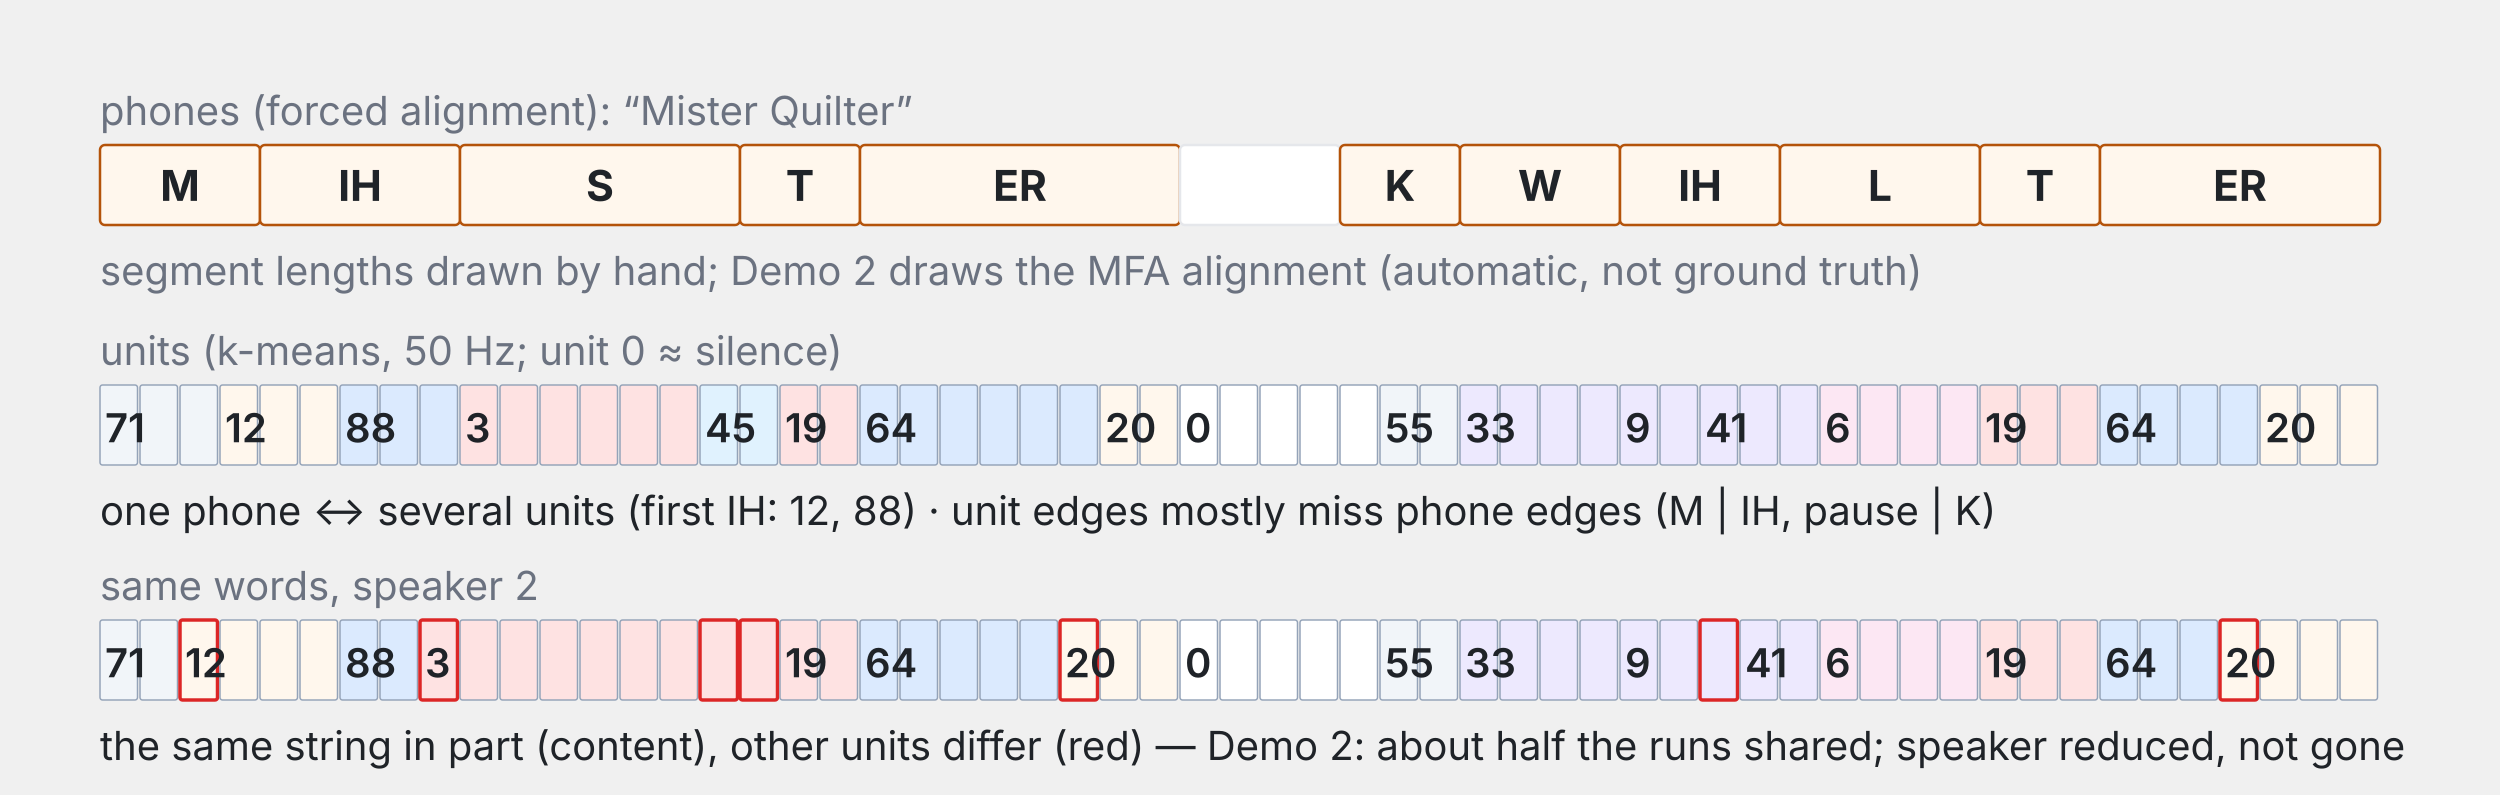
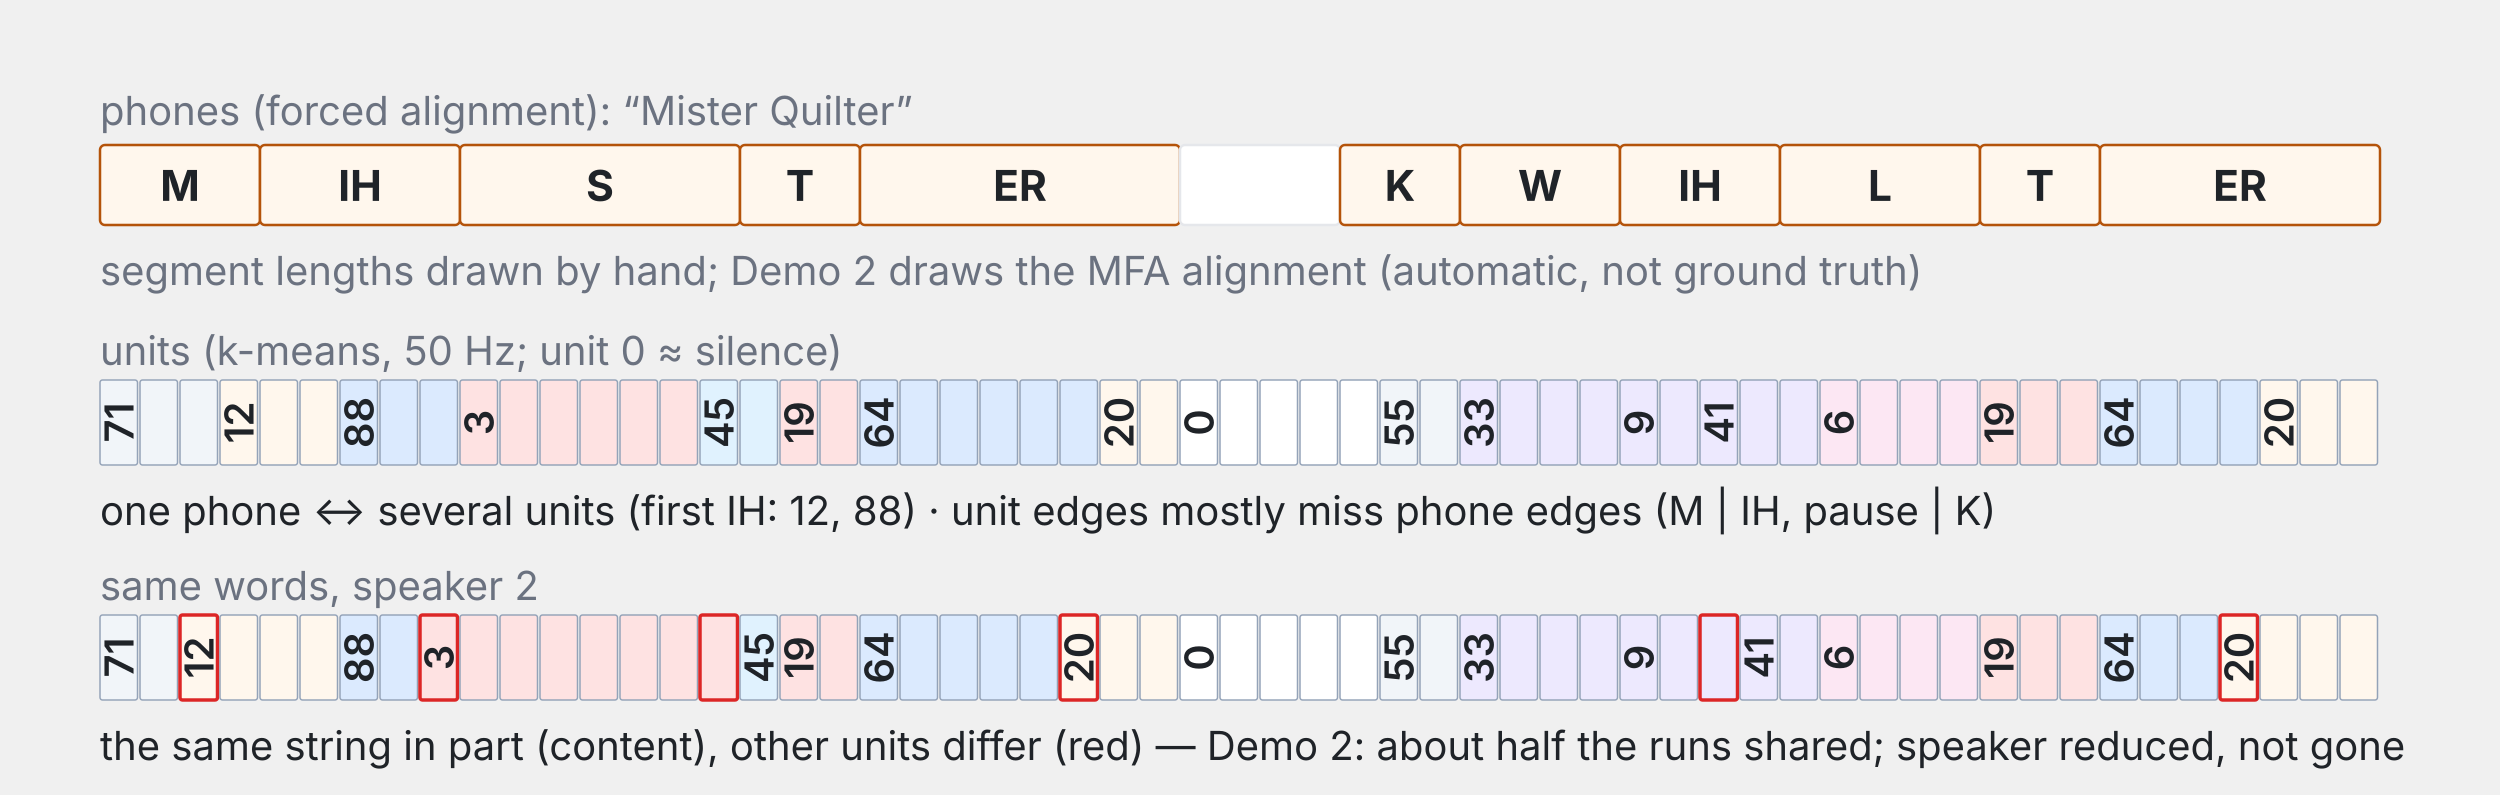
<svg xmlns="http://www.w3.org/2000/svg" viewBox="0 0 1000 318" width="100%" role="img" font-family="system-ui,-apple-system,Segoe UI,sans-serif">
  <g class="fragment" data-fragment-index="0">
    <text x="40.0" y="50.0" font-size="16" font-weight="400" fill="#6b7280" text-anchor="start" dominant-baseline="auto">phones (forced alignment): “Mister Quilter”</text>
    <rect x="40.0" y="58.0" width="64.0" height="32.0" rx="2" fill="#fff7ed" stroke="#b45309" stroke-width="1.0" />
    <text x="72.0" y="74.0" font-size="17" font-weight="700" fill="#1f2328" text-anchor="middle" dominant-baseline="middle">M</text>
    <rect x="104.0" y="58.0" width="80.0" height="32.0" rx="2" fill="#fff7ed" stroke="#b45309" stroke-width="1.0" />
    <text x="144.0" y="74.0" font-size="17" font-weight="700" fill="#1f2328" text-anchor="middle" dominant-baseline="middle">IH</text>
    <rect x="184.0" y="58.0" width="112.0" height="32.0" rx="2" fill="#fff7ed" stroke="#b45309" stroke-width="1.0" />
    <text x="240.0" y="74.0" font-size="17" font-weight="700" fill="#1f2328" text-anchor="middle" dominant-baseline="middle">S</text>
    <rect x="296.0" y="58.0" width="48.0" height="32.0" rx="2" fill="#fff7ed" stroke="#b45309" stroke-width="1.0" />
    <text x="320.0" y="74.0" font-size="17" font-weight="700" fill="#1f2328" text-anchor="middle" dominant-baseline="middle">T</text>
    <rect x="344.0" y="58.0" width="128.0" height="32.0" rx="2" fill="#fff7ed" stroke="#b45309" stroke-width="1.0" />
    <text x="408.0" y="74.0" font-size="17" font-weight="700" fill="#1f2328" text-anchor="middle" dominant-baseline="middle">ER</text>
    <rect x="472.0" y="58.0" width="64.0" height="32.0" rx="2" fill="#ffffff" stroke="#e5e7eb" stroke-width="1.0" />
    <rect x="536.0" y="58.0" width="48.0" height="32.0" rx="2" fill="#fff7ed" stroke="#b45309" stroke-width="1.0" />
    <text x="560.0" y="74.0" font-size="17" font-weight="700" fill="#1f2328" text-anchor="middle" dominant-baseline="middle">K</text>
    <rect x="584.0" y="58.0" width="64.0" height="32.0" rx="2" fill="#fff7ed" stroke="#b45309" stroke-width="1.0" />
    <text x="616.0" y="74.0" font-size="17" font-weight="700" fill="#1f2328" text-anchor="middle" dominant-baseline="middle">W</text>
    <rect x="648.0" y="58.0" width="64.0" height="32.0" rx="2" fill="#fff7ed" stroke="#b45309" stroke-width="1.0" />
    <text x="680.0" y="74.0" font-size="17" font-weight="700" fill="#1f2328" text-anchor="middle" dominant-baseline="middle">IH</text>
    <rect x="712.0" y="58.0" width="80.0" height="32.0" rx="2" fill="#fff7ed" stroke="#b45309" stroke-width="1.0" />
    <text x="752.0" y="74.0" font-size="17" font-weight="700" fill="#1f2328" text-anchor="middle" dominant-baseline="middle">L</text>
    <rect x="792.0" y="58.0" width="48.0" height="32.0" rx="2" fill="#fff7ed" stroke="#b45309" stroke-width="1.0" />
    <text x="816.0" y="74.0" font-size="17" font-weight="700" fill="#1f2328" text-anchor="middle" dominant-baseline="middle">T</text>
    <rect x="840.0" y="58.0" width="112.0" height="32.0" rx="2" fill="#fff7ed" stroke="#b45309" stroke-width="1.0" />
    <text x="896.0" y="74.0" font-size="17" font-weight="700" fill="#1f2328" text-anchor="middle" dominant-baseline="middle">ER</text>
    <text x="40.0" y="114.0" font-size="16" font-weight="400" fill="#6b7280" text-anchor="start" dominant-baseline="auto">segment lengths drawn by hand; Demo 2 draws the MFA alignment (automatic, not ground truth)</text>
  </g>
  <g class="fragment" data-fragment-index="1">
    <text x="40.0" y="146.0" font-size="16" font-weight="400" fill="#6b7280" text-anchor="start" dominant-baseline="auto">units (k-means, 50 Hz; unit 0 ≈ silence)</text>
-     <rect x="40.0" y="154.0" width="15.0" height="32.0" rx="1" fill="#f1f5f9" stroke="#94a3b8" stroke-width="0.6" />
-     <rect x="56.0" y="154.0" width="15.0" height="32.0" rx="1" fill="#f1f5f9" stroke="#94a3b8" stroke-width="0.6" />
-     <rect x="72.0" y="154.0" width="15.0" height="32.0" rx="1" fill="#f1f5f9" stroke="#94a3b8" stroke-width="0.6" />
-     <rect x="88.0" y="154.0" width="15.0" height="32.0" rx="1" fill="#fff7ed" stroke="#94a3b8" stroke-width="0.6" />
-     <rect x="104.0" y="154.0" width="15.0" height="32.0" rx="1" fill="#fff7ed" stroke="#94a3b8" stroke-width="0.6" />
-     <rect x="120.0" y="154.0" width="15.0" height="32.0" rx="1" fill="#fff7ed" stroke="#94a3b8" stroke-width="0.6" />
-     <rect x="136.0" y="154.0" width="15.0" height="32.0" rx="1" fill="#dbeafe" stroke="#94a3b8" stroke-width="0.6" />
-     <rect x="152.0" y="154.0" width="15.0" height="32.0" rx="1" fill="#dbeafe" stroke="#94a3b8" stroke-width="0.6" />
-     <rect x="168.0" y="154.0" width="15.0" height="32.0" rx="1" fill="#dbeafe" stroke="#94a3b8" stroke-width="0.6" />
-     <rect x="184.0" y="154.0" width="15.0" height="32.0" rx="1" fill="#fee2e2" stroke="#94a3b8" stroke-width="0.6" />
-     <rect x="200.0" y="154.0" width="15.0" height="32.0" rx="1" fill="#fee2e2" stroke="#94a3b8" stroke-width="0.6" />
-     <rect x="216.0" y="154.0" width="15.0" height="32.0" rx="1" fill="#fee2e2" stroke="#94a3b8" stroke-width="0.6" />
-     <rect x="232.0" y="154.0" width="15.0" height="32.0" rx="1" fill="#fee2e2" stroke="#94a3b8" stroke-width="0.6" />
-     <rect x="248.0" y="154.0" width="15.0" height="32.0" rx="1" fill="#fee2e2" stroke="#94a3b8" stroke-width="0.6" />
-     <rect x="264.0" y="154.0" width="15.0" height="32.0" rx="1" fill="#fee2e2" stroke="#94a3b8" stroke-width="0.6" />
-     <rect x="280.0" y="154.0" width="15.0" height="32.0" rx="1" fill="#e0f2fe" stroke="#94a3b8" stroke-width="0.6" />
-     <rect x="296.0" y="154.0" width="15.0" height="32.0" rx="1" fill="#e0f2fe" stroke="#94a3b8" stroke-width="0.6" />
-     <rect x="312.0" y="154.0" width="15.0" height="32.0" rx="1" fill="#fee2e2" stroke="#94a3b8" stroke-width="0.6" />
-     <rect x="328.0" y="154.0" width="15.0" height="32.0" rx="1" fill="#fee2e2" stroke="#94a3b8" stroke-width="0.6" />
-     <rect x="344.0" y="154.0" width="15.0" height="32.0" rx="1" fill="#dbeafe" stroke="#94a3b8" stroke-width="0.6" />
-     <rect x="360.0" y="154.0" width="15.0" height="32.0" rx="1" fill="#dbeafe" stroke="#94a3b8" stroke-width="0.6" />
-     <rect x="376.0" y="154.0" width="15.0" height="32.0" rx="1" fill="#dbeafe" stroke="#94a3b8" stroke-width="0.6" />
-     <rect x="392.0" y="154.0" width="15.0" height="32.0" rx="1" fill="#dbeafe" stroke="#94a3b8" stroke-width="0.6" />
-     <rect x="408.0" y="154.0" width="15.0" height="32.0" rx="1" fill="#dbeafe" stroke="#94a3b8" stroke-width="0.6" />
-     <rect x="424.0" y="154.0" width="15.0" height="32.0" rx="1" fill="#dbeafe" stroke="#94a3b8" stroke-width="0.6" />
-     <rect x="440.0" y="154.0" width="15.0" height="32.0" rx="1" fill="#fff7ed" stroke="#94a3b8" stroke-width="0.6" />
-     <rect x="456.0" y="154.0" width="15.0" height="32.0" rx="1" fill="#fff7ed" stroke="#94a3b8" stroke-width="0.6" />
-     <rect x="472.0" y="154.0" width="15.0" height="32.0" rx="1" fill="#ffffff" stroke="#94a3b8" stroke-width="0.6" />
-     <rect x="488.0" y="154.0" width="15.0" height="32.0" rx="1" fill="#ffffff" stroke="#94a3b8" stroke-width="0.6" />
-     <rect x="504.0" y="154.0" width="15.0" height="32.0" rx="1" fill="#ffffff" stroke="#94a3b8" stroke-width="0.6" />
-     <rect x="520.0" y="154.0" width="15.0" height="32.0" rx="1" fill="#ffffff" stroke="#94a3b8" stroke-width="0.6" />
-     <rect x="536.0" y="154.0" width="15.0" height="32.0" rx="1" fill="#ffffff" stroke="#94a3b8" stroke-width="0.6" />
-     <rect x="552.0" y="154.0" width="15.0" height="32.0" rx="1" fill="#f1f5f9" stroke="#94a3b8" stroke-width="0.6" />
-     <rect x="568.0" y="154.0" width="15.0" height="32.0" rx="1" fill="#f1f5f9" stroke="#94a3b8" stroke-width="0.6" />
-     <rect x="584.0" y="154.0" width="15.0" height="32.0" rx="1" fill="#ede9fe" stroke="#94a3b8" stroke-width="0.6" />
-     <rect x="600.0" y="154.0" width="15.0" height="32.0" rx="1" fill="#ede9fe" stroke="#94a3b8" stroke-width="0.6" />
-     <rect x="616.0" y="154.0" width="15.0" height="32.0" rx="1" fill="#ede9fe" stroke="#94a3b8" stroke-width="0.6" />
-     <rect x="632.0" y="154.0" width="15.0" height="32.0" rx="1" fill="#ede9fe" stroke="#94a3b8" stroke-width="0.6" />
-     <rect x="648.0" y="154.0" width="15.0" height="32.0" rx="1" fill="#ede9fe" stroke="#94a3b8" stroke-width="0.6" />
-     <rect x="664.0" y="154.0" width="15.0" height="32.0" rx="1" fill="#ede9fe" stroke="#94a3b8" stroke-width="0.6" />
-     <rect x="680.0" y="154.0" width="15.0" height="32.0" rx="1" fill="#ede9fe" stroke="#94a3b8" stroke-width="0.6" />
-     <rect x="696.0" y="154.0" width="15.0" height="32.0" rx="1" fill="#ede9fe" stroke="#94a3b8" stroke-width="0.6" />
-     <rect x="712.0" y="154.0" width="15.0" height="32.0" rx="1" fill="#ede9fe" stroke="#94a3b8" stroke-width="0.6" />
-     <rect x="728.0" y="154.0" width="15.0" height="32.0" rx="1" fill="#fce7f3" stroke="#94a3b8" stroke-width="0.6" />
-     <rect x="744.0" y="154.0" width="15.0" height="32.0" rx="1" fill="#fce7f3" stroke="#94a3b8" stroke-width="0.6" />
-     <rect x="760.0" y="154.0" width="15.0" height="32.0" rx="1" fill="#fce7f3" stroke="#94a3b8" stroke-width="0.6" />
-     <rect x="776.0" y="154.0" width="15.0" height="32.0" rx="1" fill="#fce7f3" stroke="#94a3b8" stroke-width="0.6" />
-     <rect x="792.0" y="154.0" width="15.0" height="32.0" rx="1" fill="#fee2e2" stroke="#94a3b8" stroke-width="0.6" />
-     <rect x="808.0" y="154.0" width="15.0" height="32.0" rx="1" fill="#fee2e2" stroke="#94a3b8" stroke-width="0.6" />
-     <rect x="824.0" y="154.0" width="15.0" height="32.0" rx="1" fill="#fee2e2" stroke="#94a3b8" stroke-width="0.6" />
-     <rect x="840.0" y="154.0" width="15.0" height="32.0" rx="1" fill="#dbeafe" stroke="#94a3b8" stroke-width="0.6" />
-     <rect x="856.0" y="154.0" width="15.0" height="32.0" rx="1" fill="#dbeafe" stroke="#94a3b8" stroke-width="0.6" />
-     <rect x="872.0" y="154.0" width="15.0" height="32.0" rx="1" fill="#dbeafe" stroke="#94a3b8" stroke-width="0.6" />
-     <rect x="888.0" y="154.0" width="15.0" height="32.0" rx="1" fill="#dbeafe" stroke="#94a3b8" stroke-width="0.6" />
-     <rect x="904.0" y="154.0" width="15.0" height="32.0" rx="1" fill="#fff7ed" stroke="#94a3b8" stroke-width="0.6" />
-     <rect x="920.0" y="154.0" width="15.0" height="32.0" rx="1" fill="#fff7ed" stroke="#94a3b8" stroke-width="0.6" />
-     <rect x="936.0" y="154.0" width="15.0" height="32.0" rx="1" fill="#fff7ed" stroke="#94a3b8" stroke-width="0.6" />
-     <text x="42.0" y="171.0" font-size="16" font-weight="600" fill="#1f2328" text-anchor="start" dominant-baseline="middle">71</text>
-     <text x="90.0" y="171.0" font-size="16" font-weight="600" fill="#1f2328" text-anchor="start" dominant-baseline="middle">12</text>
-     <text x="138.0" y="171.0" font-size="16" font-weight="600" fill="#1f2328" text-anchor="start" dominant-baseline="middle">88</text>
-     <text x="186.0" y="171.0" font-size="16" font-weight="600" fill="#1f2328" text-anchor="start" dominant-baseline="middle">3</text>
-     <text x="282.0" y="171.0" font-size="16" font-weight="600" fill="#1f2328" text-anchor="start" dominant-baseline="middle">45</text>
-     <text x="314.0" y="171.0" font-size="16" font-weight="600" fill="#1f2328" text-anchor="start" dominant-baseline="middle">19</text>
-     <text x="346.0" y="171.0" font-size="16" font-weight="600" fill="#1f2328" text-anchor="start" dominant-baseline="middle">64</text>
-     <text x="442.0" y="171.0" font-size="16" font-weight="600" fill="#1f2328" text-anchor="start" dominant-baseline="middle">20</text>
-     <text x="474.0" y="171.0" font-size="16" font-weight="600" fill="#1f2328" text-anchor="start" dominant-baseline="middle">0</text>
-     <text x="554.0" y="171.0" font-size="16" font-weight="600" fill="#1f2328" text-anchor="start" dominant-baseline="middle">55</text>
-     <text x="586.0" y="171.0" font-size="16" font-weight="600" fill="#1f2328" text-anchor="start" dominant-baseline="middle">33</text>
-     <text x="650.0" y="171.0" font-size="16" font-weight="600" fill="#1f2328" text-anchor="start" dominant-baseline="middle">9</text>
-     <text x="682.0" y="171.0" font-size="16" font-weight="600" fill="#1f2328" text-anchor="start" dominant-baseline="middle">41</text>
-     <text x="730.0" y="171.0" font-size="16" font-weight="600" fill="#1f2328" text-anchor="start" dominant-baseline="middle">6</text>
-     <text x="794.0" y="171.0" font-size="16" font-weight="600" fill="#1f2328" text-anchor="start" dominant-baseline="middle">19</text>
-     <text x="842.0" y="171.0" font-size="16" font-weight="600" fill="#1f2328" text-anchor="start" dominant-baseline="middle">64</text>
-     <text x="906.0" y="171.0" font-size="16" font-weight="600" fill="#1f2328" text-anchor="start" dominant-baseline="middle">20</text>
+     <rect x="40.0" y="152.0" width="15.0" height="34.0" rx="1" fill="#f1f5f9" stroke="#94a3b8" stroke-width="0.6" />
+     <text x="47.5" y="169.0" font-size="16" font-weight="600" fill="#1f2328" text-anchor="middle" dominant-baseline="middle" transform="rotate(-90 47.5 169.0)">71</text>
+     <rect x="56.0" y="152.0" width="15.0" height="34.0" rx="1" fill="#f1f5f9" stroke="#94a3b8" stroke-width="0.6" />
+     <rect x="72.0" y="152.0" width="15.0" height="34.0" rx="1" fill="#f1f5f9" stroke="#94a3b8" stroke-width="0.6" />
+     <rect x="88.0" y="152.0" width="15.0" height="34.0" rx="1" fill="#fff7ed" stroke="#94a3b8" stroke-width="0.6" />
+     <text x="95.5" y="169.0" font-size="16" font-weight="600" fill="#1f2328" text-anchor="middle" dominant-baseline="middle" transform="rotate(-90 95.5 169.0)">12</text>
+     <rect x="104.0" y="152.0" width="15.0" height="34.0" rx="1" fill="#fff7ed" stroke="#94a3b8" stroke-width="0.6" />
+     <rect x="120.0" y="152.0" width="15.0" height="34.0" rx="1" fill="#fff7ed" stroke="#94a3b8" stroke-width="0.6" />
+     <rect x="136.0" y="152.0" width="15.0" height="34.0" rx="1" fill="#dbeafe" stroke="#94a3b8" stroke-width="0.6" />
+     <text x="143.5" y="169.0" font-size="16" font-weight="600" fill="#1f2328" text-anchor="middle" dominant-baseline="middle" transform="rotate(-90 143.5 169.0)">88</text>
+     <rect x="152.0" y="152.0" width="15.0" height="34.0" rx="1" fill="#dbeafe" stroke="#94a3b8" stroke-width="0.6" />
+     <rect x="168.0" y="152.0" width="15.0" height="34.0" rx="1" fill="#dbeafe" stroke="#94a3b8" stroke-width="0.6" />
+     <rect x="184.0" y="152.0" width="15.0" height="34.0" rx="1" fill="#fee2e2" stroke="#94a3b8" stroke-width="0.6" />
+     <text x="191.5" y="169.0" font-size="16" font-weight="600" fill="#1f2328" text-anchor="middle" dominant-baseline="middle" transform="rotate(-90 191.5 169.0)">3</text>
+     <rect x="200.0" y="152.0" width="15.0" height="34.0" rx="1" fill="#fee2e2" stroke="#94a3b8" stroke-width="0.6" />
+     <rect x="216.0" y="152.0" width="15.0" height="34.0" rx="1" fill="#fee2e2" stroke="#94a3b8" stroke-width="0.6" />
+     <rect x="232.0" y="152.0" width="15.0" height="34.0" rx="1" fill="#fee2e2" stroke="#94a3b8" stroke-width="0.6" />
+     <rect x="248.0" y="152.0" width="15.0" height="34.0" rx="1" fill="#fee2e2" stroke="#94a3b8" stroke-width="0.6" />
+     <rect x="264.0" y="152.0" width="15.0" height="34.0" rx="1" fill="#fee2e2" stroke="#94a3b8" stroke-width="0.6" />
+     <rect x="280.0" y="152.0" width="15.0" height="34.0" rx="1" fill="#e0f2fe" stroke="#94a3b8" stroke-width="0.6" />
+     <text x="287.5" y="169.0" font-size="16" font-weight="600" fill="#1f2328" text-anchor="middle" dominant-baseline="middle" transform="rotate(-90 287.5 169.0)">45</text>
+     <rect x="296.0" y="152.0" width="15.0" height="34.0" rx="1" fill="#e0f2fe" stroke="#94a3b8" stroke-width="0.6" />
+     <rect x="312.0" y="152.0" width="15.0" height="34.0" rx="1" fill="#fee2e2" stroke="#94a3b8" stroke-width="0.6" />
+     <text x="319.5" y="169.0" font-size="16" font-weight="600" fill="#1f2328" text-anchor="middle" dominant-baseline="middle" transform="rotate(-90 319.5 169.0)">19</text>
+     <rect x="328.0" y="152.0" width="15.0" height="34.0" rx="1" fill="#fee2e2" stroke="#94a3b8" stroke-width="0.6" />
+     <rect x="344.0" y="152.0" width="15.0" height="34.0" rx="1" fill="#dbeafe" stroke="#94a3b8" stroke-width="0.6" />
+     <text x="351.5" y="169.0" font-size="16" font-weight="600" fill="#1f2328" text-anchor="middle" dominant-baseline="middle" transform="rotate(-90 351.5 169.0)">64</text>
+     <rect x="360.0" y="152.0" width="15.0" height="34.0" rx="1" fill="#dbeafe" stroke="#94a3b8" stroke-width="0.6" />
+     <rect x="376.0" y="152.0" width="15.0" height="34.0" rx="1" fill="#dbeafe" stroke="#94a3b8" stroke-width="0.6" />
+     <rect x="392.0" y="152.0" width="15.0" height="34.0" rx="1" fill="#dbeafe" stroke="#94a3b8" stroke-width="0.6" />
+     <rect x="408.0" y="152.0" width="15.0" height="34.0" rx="1" fill="#dbeafe" stroke="#94a3b8" stroke-width="0.6" />
+     <rect x="424.0" y="152.0" width="15.0" height="34.0" rx="1" fill="#dbeafe" stroke="#94a3b8" stroke-width="0.6" />
+     <rect x="440.0" y="152.0" width="15.0" height="34.0" rx="1" fill="#fff7ed" stroke="#94a3b8" stroke-width="0.6" />
+     <text x="447.5" y="169.0" font-size="16" font-weight="600" fill="#1f2328" text-anchor="middle" dominant-baseline="middle" transform="rotate(-90 447.5 169.0)">20</text>
+     <rect x="456.0" y="152.0" width="15.0" height="34.0" rx="1" fill="#fff7ed" stroke="#94a3b8" stroke-width="0.6" />
+     <rect x="472.0" y="152.0" width="15.0" height="34.0" rx="1" fill="#ffffff" stroke="#94a3b8" stroke-width="0.6" />
+     <text x="479.5" y="169.0" font-size="16" font-weight="600" fill="#1f2328" text-anchor="middle" dominant-baseline="middle" transform="rotate(-90 479.5 169.0)">0</text>
+     <rect x="488.0" y="152.0" width="15.0" height="34.0" rx="1" fill="#ffffff" stroke="#94a3b8" stroke-width="0.6" />
+     <rect x="504.0" y="152.0" width="15.0" height="34.0" rx="1" fill="#ffffff" stroke="#94a3b8" stroke-width="0.6" />
+     <rect x="520.0" y="152.0" width="15.0" height="34.0" rx="1" fill="#ffffff" stroke="#94a3b8" stroke-width="0.6" />
+     <rect x="536.0" y="152.0" width="15.0" height="34.0" rx="1" fill="#ffffff" stroke="#94a3b8" stroke-width="0.6" />
+     <rect x="552.0" y="152.0" width="15.0" height="34.0" rx="1" fill="#f1f5f9" stroke="#94a3b8" stroke-width="0.6" />
+     <text x="559.5" y="169.0" font-size="16" font-weight="600" fill="#1f2328" text-anchor="middle" dominant-baseline="middle" transform="rotate(-90 559.5 169.0)">55</text>
+     <rect x="568.0" y="152.0" width="15.0" height="34.0" rx="1" fill="#f1f5f9" stroke="#94a3b8" stroke-width="0.6" />
+     <rect x="584.0" y="152.0" width="15.0" height="34.0" rx="1" fill="#ede9fe" stroke="#94a3b8" stroke-width="0.6" />
+     <text x="591.5" y="169.0" font-size="16" font-weight="600" fill="#1f2328" text-anchor="middle" dominant-baseline="middle" transform="rotate(-90 591.5 169.0)">33</text>
+     <rect x="600.0" y="152.0" width="15.0" height="34.0" rx="1" fill="#ede9fe" stroke="#94a3b8" stroke-width="0.6" />
+     <rect x="616.0" y="152.0" width="15.0" height="34.0" rx="1" fill="#ede9fe" stroke="#94a3b8" stroke-width="0.6" />
+     <rect x="632.0" y="152.0" width="15.0" height="34.0" rx="1" fill="#ede9fe" stroke="#94a3b8" stroke-width="0.6" />
+     <rect x="648.0" y="152.0" width="15.0" height="34.0" rx="1" fill="#ede9fe" stroke="#94a3b8" stroke-width="0.6" />
+     <text x="655.5" y="169.0" font-size="16" font-weight="600" fill="#1f2328" text-anchor="middle" dominant-baseline="middle" transform="rotate(-90 655.5 169.0)">9</text>
+     <rect x="664.0" y="152.0" width="15.0" height="34.0" rx="1" fill="#ede9fe" stroke="#94a3b8" stroke-width="0.6" />
+     <rect x="680.0" y="152.0" width="15.0" height="34.0" rx="1" fill="#ede9fe" stroke="#94a3b8" stroke-width="0.6" />
+     <text x="687.5" y="169.0" font-size="16" font-weight="600" fill="#1f2328" text-anchor="middle" dominant-baseline="middle" transform="rotate(-90 687.5 169.0)">41</text>
+     <rect x="696.0" y="152.0" width="15.0" height="34.0" rx="1" fill="#ede9fe" stroke="#94a3b8" stroke-width="0.6" />
+     <rect x="712.0" y="152.0" width="15.0" height="34.0" rx="1" fill="#ede9fe" stroke="#94a3b8" stroke-width="0.6" />
+     <rect x="728.0" y="152.0" width="15.0" height="34.0" rx="1" fill="#fce7f3" stroke="#94a3b8" stroke-width="0.6" />
+     <text x="735.5" y="169.0" font-size="16" font-weight="600" fill="#1f2328" text-anchor="middle" dominant-baseline="middle" transform="rotate(-90 735.5 169.0)">6</text>
+     <rect x="744.0" y="152.0" width="15.0" height="34.0" rx="1" fill="#fce7f3" stroke="#94a3b8" stroke-width="0.6" />
+     <rect x="760.0" y="152.0" width="15.0" height="34.0" rx="1" fill="#fce7f3" stroke="#94a3b8" stroke-width="0.6" />
+     <rect x="776.0" y="152.0" width="15.0" height="34.0" rx="1" fill="#fce7f3" stroke="#94a3b8" stroke-width="0.6" />
+     <rect x="792.0" y="152.0" width="15.0" height="34.0" rx="1" fill="#fee2e2" stroke="#94a3b8" stroke-width="0.6" />
+     <text x="799.5" y="169.0" font-size="16" font-weight="600" fill="#1f2328" text-anchor="middle" dominant-baseline="middle" transform="rotate(-90 799.5 169.0)">19</text>
+     <rect x="808.0" y="152.0" width="15.0" height="34.0" rx="1" fill="#fee2e2" stroke="#94a3b8" stroke-width="0.6" />
+     <rect x="824.0" y="152.0" width="15.0" height="34.0" rx="1" fill="#fee2e2" stroke="#94a3b8" stroke-width="0.6" />
+     <rect x="840.0" y="152.0" width="15.0" height="34.0" rx="1" fill="#dbeafe" stroke="#94a3b8" stroke-width="0.6" />
+     <text x="847.5" y="169.0" font-size="16" font-weight="600" fill="#1f2328" text-anchor="middle" dominant-baseline="middle" transform="rotate(-90 847.5 169.0)">64</text>
+     <rect x="856.0" y="152.0" width="15.0" height="34.0" rx="1" fill="#dbeafe" stroke="#94a3b8" stroke-width="0.6" />
+     <rect x="872.0" y="152.0" width="15.0" height="34.0" rx="1" fill="#dbeafe" stroke="#94a3b8" stroke-width="0.6" />
+     <rect x="888.0" y="152.0" width="15.0" height="34.0" rx="1" fill="#dbeafe" stroke="#94a3b8" stroke-width="0.6" />
+     <rect x="904.0" y="152.0" width="15.0" height="34.0" rx="1" fill="#fff7ed" stroke="#94a3b8" stroke-width="0.6" />
+     <text x="911.5" y="169.0" font-size="16" font-weight="600" fill="#1f2328" text-anchor="middle" dominant-baseline="middle" transform="rotate(-90 911.5 169.0)">20</text>
+     <rect x="920.0" y="152.0" width="15.0" height="34.0" rx="1" fill="#fff7ed" stroke="#94a3b8" stroke-width="0.6" />
+     <rect x="936.0" y="152.0" width="15.0" height="34.0" rx="1" fill="#fff7ed" stroke="#94a3b8" stroke-width="0.6" />
    <text x="40.0" y="210.0" font-size="16" font-weight="400" fill="#1f2328" text-anchor="start" dominant-baseline="auto">one phone ↔ several units (first IH: 12, 88) · unit edges mostly miss phone edges (M | IH, pause | K)</text>
  </g>
  <g class="fragment" data-fragment-index="2">
    <text x="40.0" y="240.0" font-size="16" font-weight="400" fill="#6b7280" text-anchor="start" dominant-baseline="auto">same words, speaker 2</text>
-     <rect x="40.0" y="248.0" width="15.0" height="32.0" rx="1" fill="#f1f5f9" stroke="#94a3b8" stroke-width="0.6" />
-     <rect x="56.0" y="248.0" width="15.0" height="32.0" rx="1" fill="#f1f5f9" stroke="#94a3b8" stroke-width="0.6" />
-     <rect x="72.0" y="248.0" width="15.0" height="32.0" rx="1" fill="#fff7ed" stroke="#dc2626" stroke-width="1.4" />
-     <rect x="88.0" y="248.0" width="15.0" height="32.0" rx="1" fill="#fff7ed" stroke="#94a3b8" stroke-width="0.6" />
-     <rect x="104.0" y="248.0" width="15.0" height="32.0" rx="1" fill="#fff7ed" stroke="#94a3b8" stroke-width="0.6" />
-     <rect x="120.0" y="248.0" width="15.0" height="32.0" rx="1" fill="#fff7ed" stroke="#94a3b8" stroke-width="0.6" />
-     <rect x="136.0" y="248.0" width="15.0" height="32.0" rx="1" fill="#dbeafe" stroke="#94a3b8" stroke-width="0.6" />
-     <rect x="152.0" y="248.0" width="15.0" height="32.0" rx="1" fill="#dbeafe" stroke="#94a3b8" stroke-width="0.6" />
-     <rect x="168.0" y="248.0" width="15.0" height="32.0" rx="1" fill="#fee2e2" stroke="#dc2626" stroke-width="1.4" />
-     <rect x="184.0" y="248.0" width="15.0" height="32.0" rx="1" fill="#fee2e2" stroke="#94a3b8" stroke-width="0.6" />
-     <rect x="200.0" y="248.0" width="15.0" height="32.0" rx="1" fill="#fee2e2" stroke="#94a3b8" stroke-width="0.6" />
-     <rect x="216.0" y="248.0" width="15.0" height="32.0" rx="1" fill="#fee2e2" stroke="#94a3b8" stroke-width="0.6" />
-     <rect x="232.0" y="248.0" width="15.0" height="32.0" rx="1" fill="#fee2e2" stroke="#94a3b8" stroke-width="0.6" />
-     <rect x="248.0" y="248.0" width="15.0" height="32.0" rx="1" fill="#fee2e2" stroke="#94a3b8" stroke-width="0.6" />
-     <rect x="264.0" y="248.0" width="15.0" height="32.0" rx="1" fill="#fee2e2" stroke="#94a3b8" stroke-width="0.6" />
-     <rect x="280.0" y="248.0" width="15.0" height="32.0" rx="1" fill="#fee2e2" stroke="#dc2626" stroke-width="1.4" />
-     <rect x="296.0" y="248.0" width="15.0" height="32.0" rx="1" fill="#fee2e2" stroke="#dc2626" stroke-width="1.4" />
-     <rect x="312.0" y="248.0" width="15.0" height="32.0" rx="1" fill="#fee2e2" stroke="#94a3b8" stroke-width="0.6" />
-     <rect x="328.0" y="248.0" width="15.0" height="32.0" rx="1" fill="#fee2e2" stroke="#94a3b8" stroke-width="0.6" />
-     <rect x="344.0" y="248.0" width="15.0" height="32.0" rx="1" fill="#dbeafe" stroke="#94a3b8" stroke-width="0.6" />
-     <rect x="360.0" y="248.0" width="15.0" height="32.0" rx="1" fill="#dbeafe" stroke="#94a3b8" stroke-width="0.6" />
-     <rect x="376.0" y="248.0" width="15.0" height="32.0" rx="1" fill="#dbeafe" stroke="#94a3b8" stroke-width="0.6" />
-     <rect x="392.0" y="248.0" width="15.0" height="32.0" rx="1" fill="#dbeafe" stroke="#94a3b8" stroke-width="0.6" />
-     <rect x="408.0" y="248.0" width="15.0" height="32.0" rx="1" fill="#dbeafe" stroke="#94a3b8" stroke-width="0.6" />
-     <rect x="424.0" y="248.0" width="15.0" height="32.0" rx="1" fill="#fff7ed" stroke="#dc2626" stroke-width="1.4" />
-     <rect x="440.0" y="248.0" width="15.0" height="32.0" rx="1" fill="#fff7ed" stroke="#94a3b8" stroke-width="0.6" />
-     <rect x="456.0" y="248.0" width="15.0" height="32.0" rx="1" fill="#fff7ed" stroke="#94a3b8" stroke-width="0.6" />
-     <rect x="472.0" y="248.0" width="15.0" height="32.0" rx="1" fill="#ffffff" stroke="#94a3b8" stroke-width="0.6" />
-     <rect x="488.0" y="248.0" width="15.0" height="32.0" rx="1" fill="#ffffff" stroke="#94a3b8" stroke-width="0.6" />
-     <rect x="504.0" y="248.0" width="15.0" height="32.0" rx="1" fill="#ffffff" stroke="#94a3b8" stroke-width="0.6" />
-     <rect x="520.0" y="248.0" width="15.0" height="32.0" rx="1" fill="#ffffff" stroke="#94a3b8" stroke-width="0.6" />
-     <rect x="536.0" y="248.0" width="15.0" height="32.0" rx="1" fill="#ffffff" stroke="#94a3b8" stroke-width="0.6" />
-     <rect x="552.0" y="248.0" width="15.0" height="32.0" rx="1" fill="#f1f5f9" stroke="#94a3b8" stroke-width="0.6" />
-     <rect x="568.0" y="248.0" width="15.0" height="32.0" rx="1" fill="#f1f5f9" stroke="#94a3b8" stroke-width="0.6" />
-     <rect x="584.0" y="248.0" width="15.0" height="32.0" rx="1" fill="#ede9fe" stroke="#94a3b8" stroke-width="0.6" />
-     <rect x="600.0" y="248.0" width="15.0" height="32.0" rx="1" fill="#ede9fe" stroke="#94a3b8" stroke-width="0.6" />
-     <rect x="616.0" y="248.0" width="15.0" height="32.0" rx="1" fill="#ede9fe" stroke="#94a3b8" stroke-width="0.6" />
-     <rect x="632.0" y="248.0" width="15.0" height="32.0" rx="1" fill="#ede9fe" stroke="#94a3b8" stroke-width="0.6" />
-     <rect x="648.0" y="248.0" width="15.0" height="32.0" rx="1" fill="#ede9fe" stroke="#94a3b8" stroke-width="0.6" />
-     <rect x="664.0" y="248.0" width="15.0" height="32.0" rx="1" fill="#ede9fe" stroke="#94a3b8" stroke-width="0.6" />
-     <rect x="680.0" y="248.0" width="15.0" height="32.0" rx="1" fill="#ede9fe" stroke="#dc2626" stroke-width="1.4" />
-     <rect x="696.0" y="248.0" width="15.0" height="32.0" rx="1" fill="#ede9fe" stroke="#94a3b8" stroke-width="0.6" />
-     <rect x="712.0" y="248.0" width="15.0" height="32.0" rx="1" fill="#ede9fe" stroke="#94a3b8" stroke-width="0.6" />
-     <rect x="728.0" y="248.0" width="15.0" height="32.0" rx="1" fill="#fce7f3" stroke="#94a3b8" stroke-width="0.6" />
-     <rect x="744.0" y="248.0" width="15.0" height="32.0" rx="1" fill="#fce7f3" stroke="#94a3b8" stroke-width="0.6" />
-     <rect x="760.0" y="248.0" width="15.0" height="32.0" rx="1" fill="#fce7f3" stroke="#94a3b8" stroke-width="0.6" />
-     <rect x="776.0" y="248.0" width="15.0" height="32.0" rx="1" fill="#fce7f3" stroke="#94a3b8" stroke-width="0.6" />
-     <rect x="792.0" y="248.0" width="15.0" height="32.0" rx="1" fill="#fee2e2" stroke="#94a3b8" stroke-width="0.6" />
-     <rect x="808.0" y="248.0" width="15.0" height="32.0" rx="1" fill="#fee2e2" stroke="#94a3b8" stroke-width="0.6" />
-     <rect x="824.0" y="248.0" width="15.0" height="32.0" rx="1" fill="#fee2e2" stroke="#94a3b8" stroke-width="0.6" />
-     <rect x="840.0" y="248.0" width="15.0" height="32.0" rx="1" fill="#dbeafe" stroke="#94a3b8" stroke-width="0.6" />
-     <rect x="856.0" y="248.0" width="15.0" height="32.0" rx="1" fill="#dbeafe" stroke="#94a3b8" stroke-width="0.6" />
-     <rect x="872.0" y="248.0" width="15.0" height="32.0" rx="1" fill="#dbeafe" stroke="#94a3b8" stroke-width="0.6" />
-     <rect x="888.0" y="248.0" width="15.0" height="32.0" rx="1" fill="#fff7ed" stroke="#dc2626" stroke-width="1.4" />
-     <rect x="904.0" y="248.0" width="15.0" height="32.0" rx="1" fill="#fff7ed" stroke="#94a3b8" stroke-width="0.6" />
-     <rect x="920.0" y="248.0" width="15.0" height="32.0" rx="1" fill="#fff7ed" stroke="#94a3b8" stroke-width="0.6" />
-     <rect x="936.0" y="248.0" width="15.0" height="32.0" rx="1" fill="#fff7ed" stroke="#94a3b8" stroke-width="0.6" />
-     <text x="42.0" y="265.0" font-size="16" font-weight="600" fill="#1f2328" text-anchor="start" dominant-baseline="middle">71</text>
-     <text x="74.0" y="265.0" font-size="16" font-weight="600" fill="#1f2328" text-anchor="start" dominant-baseline="middle">12</text>
-     <text x="138.0" y="265.0" font-size="16" font-weight="600" fill="#1f2328" text-anchor="start" dominant-baseline="middle">88</text>
-     <text x="170.0" y="265.0" font-size="16" font-weight="600" fill="#1f2328" text-anchor="start" dominant-baseline="middle">3</text>
-     <text x="314.0" y="265.0" font-size="16" font-weight="600" fill="#1f2328" text-anchor="start" dominant-baseline="middle">19</text>
-     <text x="346.0" y="265.0" font-size="16" font-weight="600" fill="#1f2328" text-anchor="start" dominant-baseline="middle">64</text>
-     <text x="426.0" y="265.0" font-size="16" font-weight="600" fill="#1f2328" text-anchor="start" dominant-baseline="middle">20</text>
-     <text x="474.0" y="265.0" font-size="16" font-weight="600" fill="#1f2328" text-anchor="start" dominant-baseline="middle">0</text>
-     <text x="554.0" y="265.0" font-size="16" font-weight="600" fill="#1f2328" text-anchor="start" dominant-baseline="middle">55</text>
-     <text x="586.0" y="265.0" font-size="16" font-weight="600" fill="#1f2328" text-anchor="start" dominant-baseline="middle">33</text>
-     <text x="650.0" y="265.0" font-size="16" font-weight="600" fill="#1f2328" text-anchor="start" dominant-baseline="middle">9</text>
-     <text x="698.0" y="265.0" font-size="16" font-weight="600" fill="#1f2328" text-anchor="start" dominant-baseline="middle">41</text>
-     <text x="730.0" y="265.0" font-size="16" font-weight="600" fill="#1f2328" text-anchor="start" dominant-baseline="middle">6</text>
-     <text x="794.0" y="265.0" font-size="16" font-weight="600" fill="#1f2328" text-anchor="start" dominant-baseline="middle">19</text>
-     <text x="842.0" y="265.0" font-size="16" font-weight="600" fill="#1f2328" text-anchor="start" dominant-baseline="middle">64</text>
-     <text x="890.0" y="265.0" font-size="16" font-weight="600" fill="#1f2328" text-anchor="start" dominant-baseline="middle">20</text>
+     <rect x="40.0" y="246.0" width="15.0" height="34.0" rx="1" fill="#f1f5f9" stroke="#94a3b8" stroke-width="0.6" />
+     <text x="47.5" y="263.0" font-size="16" font-weight="600" fill="#1f2328" text-anchor="middle" dominant-baseline="middle" transform="rotate(-90 47.5 263.0)">71</text>
+     <rect x="56.0" y="246.0" width="15.0" height="34.0" rx="1" fill="#f1f5f9" stroke="#94a3b8" stroke-width="0.6" />
+     <rect x="72.0" y="246.0" width="15.0" height="34.0" rx="1" fill="#fff7ed" stroke="#dc2626" stroke-width="1.4" />
+     <text x="79.5" y="263.0" font-size="16" font-weight="600" fill="#1f2328" text-anchor="middle" dominant-baseline="middle" transform="rotate(-90 79.5 263.0)">12</text>
+     <rect x="88.0" y="246.0" width="15.0" height="34.0" rx="1" fill="#fff7ed" stroke="#94a3b8" stroke-width="0.6" />
+     <rect x="104.0" y="246.0" width="15.0" height="34.0" rx="1" fill="#fff7ed" stroke="#94a3b8" stroke-width="0.6" />
+     <rect x="120.0" y="246.0" width="15.0" height="34.0" rx="1" fill="#fff7ed" stroke="#94a3b8" stroke-width="0.6" />
+     <rect x="136.0" y="246.0" width="15.0" height="34.0" rx="1" fill="#dbeafe" stroke="#94a3b8" stroke-width="0.6" />
+     <text x="143.5" y="263.0" font-size="16" font-weight="600" fill="#1f2328" text-anchor="middle" dominant-baseline="middle" transform="rotate(-90 143.5 263.0)">88</text>
+     <rect x="152.0" y="246.0" width="15.0" height="34.0" rx="1" fill="#dbeafe" stroke="#94a3b8" stroke-width="0.6" />
+     <rect x="168.0" y="246.0" width="15.0" height="34.0" rx="1" fill="#fee2e2" stroke="#dc2626" stroke-width="1.4" />
+     <text x="175.5" y="263.0" font-size="16" font-weight="600" fill="#1f2328" text-anchor="middle" dominant-baseline="middle" transform="rotate(-90 175.5 263.0)">3</text>
+     <rect x="184.0" y="246.0" width="15.0" height="34.0" rx="1" fill="#fee2e2" stroke="#94a3b8" stroke-width="0.6" />
+     <rect x="200.0" y="246.0" width="15.0" height="34.0" rx="1" fill="#fee2e2" stroke="#94a3b8" stroke-width="0.6" />
+     <rect x="216.0" y="246.0" width="15.0" height="34.0" rx="1" fill="#fee2e2" stroke="#94a3b8" stroke-width="0.6" />
+     <rect x="232.0" y="246.0" width="15.0" height="34.0" rx="1" fill="#fee2e2" stroke="#94a3b8" stroke-width="0.6" />
+     <rect x="248.0" y="246.0" width="15.0" height="34.0" rx="1" fill="#fee2e2" stroke="#94a3b8" stroke-width="0.6" />
+     <rect x="264.0" y="246.0" width="15.0" height="34.0" rx="1" fill="#fee2e2" stroke="#94a3b8" stroke-width="0.6" />
+     <rect x="280.0" y="246.0" width="15.0" height="34.0" rx="1" fill="#fee2e2" stroke="#dc2626" stroke-width="1.4" />
+     <rect x="296.0" y="246.0" width="15.0" height="34.0" rx="1" fill="#e0f2fe" stroke="#94a3b8" stroke-width="0.6" />
+     <text x="303.5" y="263.0" font-size="16" font-weight="600" fill="#1f2328" text-anchor="middle" dominant-baseline="middle" transform="rotate(-90 303.5 263.0)">45</text>
+     <rect x="312.0" y="246.0" width="15.0" height="34.0" rx="1" fill="#fee2e2" stroke="#94a3b8" stroke-width="0.6" />
+     <text x="319.5" y="263.0" font-size="16" font-weight="600" fill="#1f2328" text-anchor="middle" dominant-baseline="middle" transform="rotate(-90 319.5 263.0)">19</text>
+     <rect x="328.0" y="246.0" width="15.0" height="34.0" rx="1" fill="#fee2e2" stroke="#94a3b8" stroke-width="0.6" />
+     <rect x="344.0" y="246.0" width="15.0" height="34.0" rx="1" fill="#dbeafe" stroke="#94a3b8" stroke-width="0.6" />
+     <text x="351.5" y="263.0" font-size="16" font-weight="600" fill="#1f2328" text-anchor="middle" dominant-baseline="middle" transform="rotate(-90 351.5 263.0)">64</text>
+     <rect x="360.0" y="246.0" width="15.0" height="34.0" rx="1" fill="#dbeafe" stroke="#94a3b8" stroke-width="0.6" />
+     <rect x="376.0" y="246.0" width="15.0" height="34.0" rx="1" fill="#dbeafe" stroke="#94a3b8" stroke-width="0.6" />
+     <rect x="392.0" y="246.0" width="15.0" height="34.0" rx="1" fill="#dbeafe" stroke="#94a3b8" stroke-width="0.6" />
+     <rect x="408.0" y="246.0" width="15.0" height="34.0" rx="1" fill="#dbeafe" stroke="#94a3b8" stroke-width="0.6" />
+     <rect x="424.0" y="246.0" width="15.0" height="34.0" rx="1" fill="#fff7ed" stroke="#dc2626" stroke-width="1.4" />
+     <text x="431.5" y="263.0" font-size="16" font-weight="600" fill="#1f2328" text-anchor="middle" dominant-baseline="middle" transform="rotate(-90 431.5 263.0)">20</text>
+     <rect x="440.0" y="246.0" width="15.0" height="34.0" rx="1" fill="#fff7ed" stroke="#94a3b8" stroke-width="0.6" />
+     <rect x="456.0" y="246.0" width="15.0" height="34.0" rx="1" fill="#fff7ed" stroke="#94a3b8" stroke-width="0.6" />
+     <rect x="472.0" y="246.0" width="15.0" height="34.0" rx="1" fill="#ffffff" stroke="#94a3b8" stroke-width="0.6" />
+     <text x="479.5" y="263.0" font-size="16" font-weight="600" fill="#1f2328" text-anchor="middle" dominant-baseline="middle" transform="rotate(-90 479.5 263.0)">0</text>
+     <rect x="488.0" y="246.0" width="15.0" height="34.0" rx="1" fill="#ffffff" stroke="#94a3b8" stroke-width="0.6" />
+     <rect x="504.0" y="246.0" width="15.0" height="34.0" rx="1" fill="#ffffff" stroke="#94a3b8" stroke-width="0.6" />
+     <rect x="520.0" y="246.0" width="15.0" height="34.0" rx="1" fill="#ffffff" stroke="#94a3b8" stroke-width="0.6" />
+     <rect x="536.0" y="246.0" width="15.0" height="34.0" rx="1" fill="#ffffff" stroke="#94a3b8" stroke-width="0.6" />
+     <rect x="552.0" y="246.0" width="15.0" height="34.0" rx="1" fill="#f1f5f9" stroke="#94a3b8" stroke-width="0.6" />
+     <text x="559.5" y="263.0" font-size="16" font-weight="600" fill="#1f2328" text-anchor="middle" dominant-baseline="middle" transform="rotate(-90 559.5 263.0)">55</text>
+     <rect x="568.0" y="246.0" width="15.0" height="34.0" rx="1" fill="#f1f5f9" stroke="#94a3b8" stroke-width="0.6" />
+     <rect x="584.0" y="246.0" width="15.0" height="34.0" rx="1" fill="#ede9fe" stroke="#94a3b8" stroke-width="0.6" />
+     <text x="591.5" y="263.0" font-size="16" font-weight="600" fill="#1f2328" text-anchor="middle" dominant-baseline="middle" transform="rotate(-90 591.5 263.0)">33</text>
+     <rect x="600.0" y="246.0" width="15.0" height="34.0" rx="1" fill="#ede9fe" stroke="#94a3b8" stroke-width="0.6" />
+     <rect x="616.0" y="246.0" width="15.0" height="34.0" rx="1" fill="#ede9fe" stroke="#94a3b8" stroke-width="0.6" />
+     <rect x="632.0" y="246.0" width="15.0" height="34.0" rx="1" fill="#ede9fe" stroke="#94a3b8" stroke-width="0.6" />
+     <rect x="648.0" y="246.0" width="15.0" height="34.0" rx="1" fill="#ede9fe" stroke="#94a3b8" stroke-width="0.6" />
+     <text x="655.5" y="263.0" font-size="16" font-weight="600" fill="#1f2328" text-anchor="middle" dominant-baseline="middle" transform="rotate(-90 655.5 263.0)">9</text>
+     <rect x="664.0" y="246.0" width="15.0" height="34.0" rx="1" fill="#ede9fe" stroke="#94a3b8" stroke-width="0.6" />
+     <rect x="680.0" y="246.0" width="15.0" height="34.0" rx="1" fill="#ede9fe" stroke="#dc2626" stroke-width="1.4" />
+     <rect x="696.0" y="246.0" width="15.0" height="34.0" rx="1" fill="#ede9fe" stroke="#94a3b8" stroke-width="0.6" />
+     <text x="703.5" y="263.0" font-size="16" font-weight="600" fill="#1f2328" text-anchor="middle" dominant-baseline="middle" transform="rotate(-90 703.5 263.0)">41</text>
+     <rect x="712.0" y="246.0" width="15.0" height="34.0" rx="1" fill="#ede9fe" stroke="#94a3b8" stroke-width="0.6" />
+     <rect x="728.0" y="246.0" width="15.0" height="34.0" rx="1" fill="#fce7f3" stroke="#94a3b8" stroke-width="0.6" />
+     <text x="735.5" y="263.0" font-size="16" font-weight="600" fill="#1f2328" text-anchor="middle" dominant-baseline="middle" transform="rotate(-90 735.5 263.0)">6</text>
+     <rect x="744.0" y="246.0" width="15.0" height="34.0" rx="1" fill="#fce7f3" stroke="#94a3b8" stroke-width="0.6" />
+     <rect x="760.0" y="246.0" width="15.0" height="34.0" rx="1" fill="#fce7f3" stroke="#94a3b8" stroke-width="0.6" />
+     <rect x="776.0" y="246.0" width="15.0" height="34.0" rx="1" fill="#fce7f3" stroke="#94a3b8" stroke-width="0.6" />
+     <rect x="792.0" y="246.0" width="15.0" height="34.0" rx="1" fill="#fee2e2" stroke="#94a3b8" stroke-width="0.6" />
+     <text x="799.5" y="263.0" font-size="16" font-weight="600" fill="#1f2328" text-anchor="middle" dominant-baseline="middle" transform="rotate(-90 799.5 263.0)">19</text>
+     <rect x="808.0" y="246.0" width="15.0" height="34.0" rx="1" fill="#fee2e2" stroke="#94a3b8" stroke-width="0.6" />
+     <rect x="824.0" y="246.0" width="15.0" height="34.0" rx="1" fill="#fee2e2" stroke="#94a3b8" stroke-width="0.6" />
+     <rect x="840.0" y="246.0" width="15.0" height="34.0" rx="1" fill="#dbeafe" stroke="#94a3b8" stroke-width="0.6" />
+     <text x="847.5" y="263.0" font-size="16" font-weight="600" fill="#1f2328" text-anchor="middle" dominant-baseline="middle" transform="rotate(-90 847.5 263.0)">64</text>
+     <rect x="856.0" y="246.0" width="15.0" height="34.0" rx="1" fill="#dbeafe" stroke="#94a3b8" stroke-width="0.6" />
+     <rect x="872.0" y="246.0" width="15.0" height="34.0" rx="1" fill="#dbeafe" stroke="#94a3b8" stroke-width="0.6" />
+     <rect x="888.0" y="246.0" width="15.0" height="34.0" rx="1" fill="#fff7ed" stroke="#dc2626" stroke-width="1.4" />
+     <text x="895.5" y="263.0" font-size="16" font-weight="600" fill="#1f2328" text-anchor="middle" dominant-baseline="middle" transform="rotate(-90 895.5 263.0)">20</text>
+     <rect x="904.0" y="246.0" width="15.0" height="34.0" rx="1" fill="#fff7ed" stroke="#94a3b8" stroke-width="0.6" />
+     <rect x="920.0" y="246.0" width="15.0" height="34.0" rx="1" fill="#fff7ed" stroke="#94a3b8" stroke-width="0.6" />
+     <rect x="936.0" y="246.0" width="15.0" height="34.0" rx="1" fill="#fff7ed" stroke="#94a3b8" stroke-width="0.6" />
    <text x="40.0" y="304.0" font-size="16" font-weight="400" fill="#1f2328" text-anchor="start" dominant-baseline="auto">the same string in part (content), other units differ (red) — Demo 2: about half the runs shared; speaker reduced, not gone</text>
  </g>
</svg>
